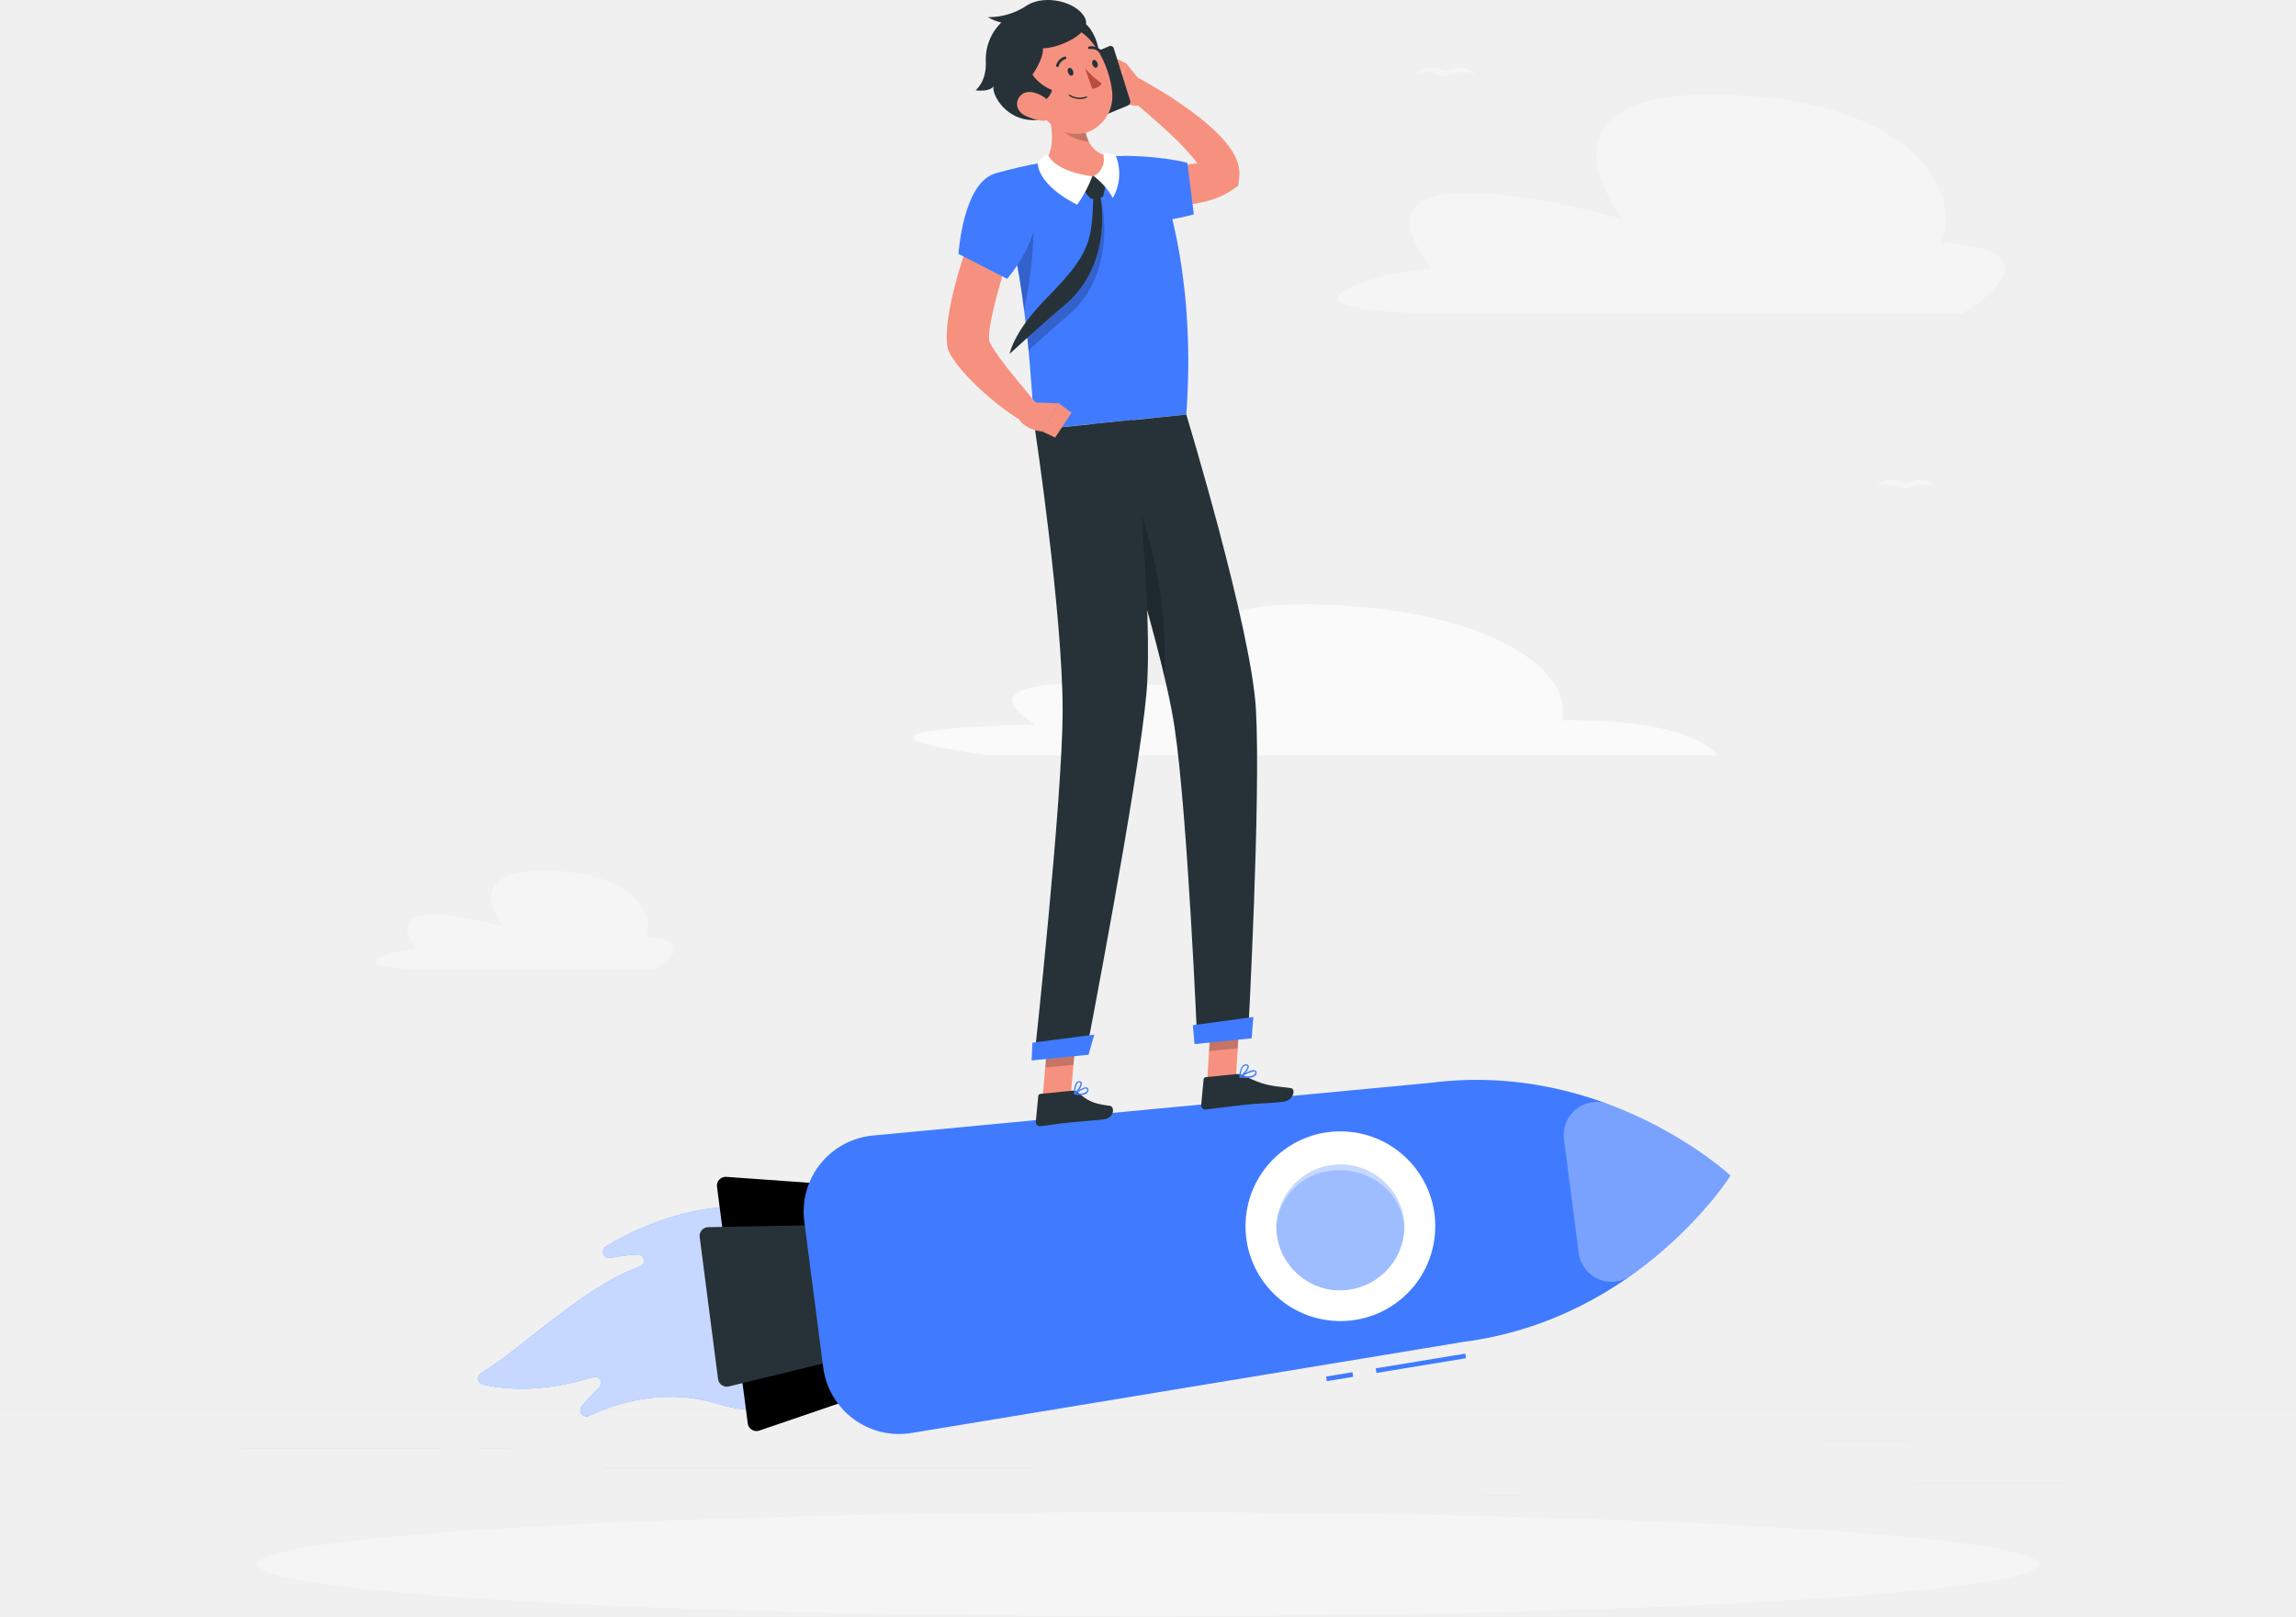
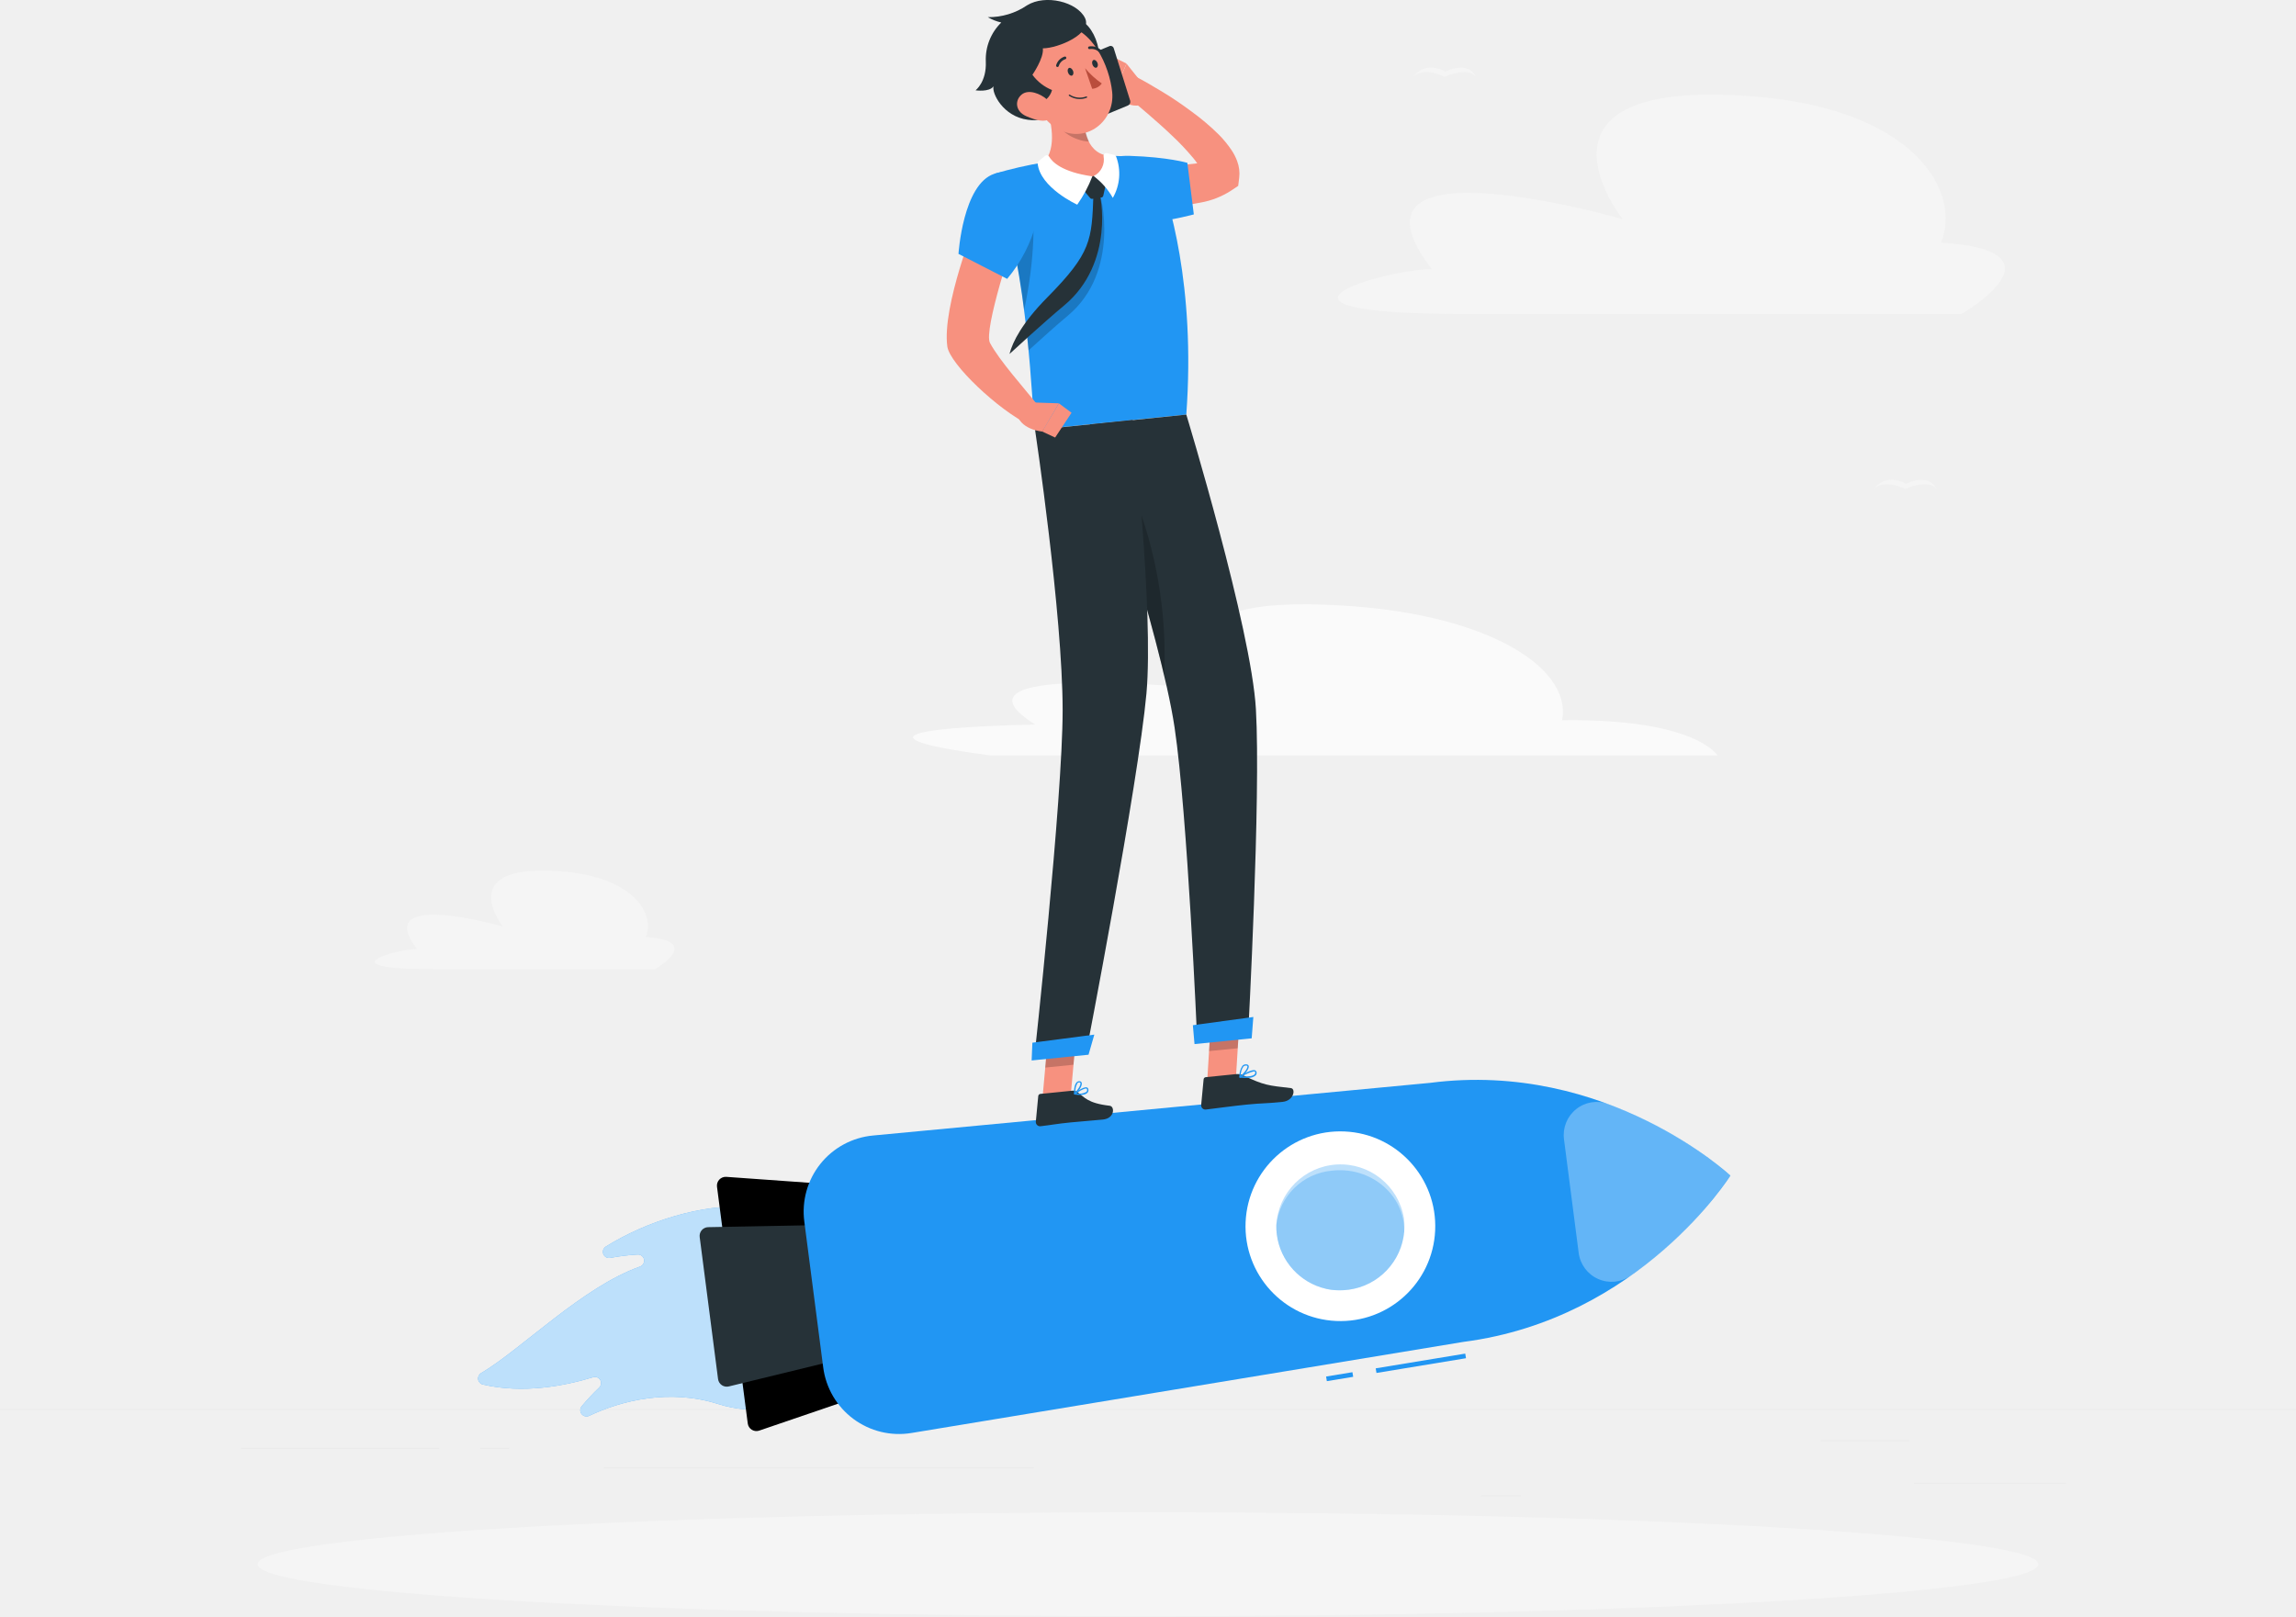
<svg xmlns="http://www.w3.org/2000/svg" viewBox="0 75.53 500 352.03">
  <g id="freepik--background-complete--inject-485">
    <rect y="382.4" width="500" height="0.25" style="fill:#ebebeb" />
    <rect x="416.78" y="398.49" width="33.12" height="0.25" style="fill:#ebebeb" />
    <rect x="322.53" y="401.21" width="8.69" height="0.25" style="fill:#ebebeb" />
    <rect x="396.59" y="389.21" width="19.19" height="0.25" style="fill:#ebebeb" />
    <rect x="52.46" y="390.89" width="43.19" height="0.25" style="fill:#ebebeb" />
    <rect x="104.56" y="390.89" width="6.33" height="0.25" style="fill:#ebebeb" />
    <rect x="131.47" y="395.11" width="93.68" height="0.25" style="fill:#ebebeb" />
    <circle cx="359.33" cy="247.79" r="37.91" transform="translate(-69.97 326.66) rotate(-45)" style="fill:#f0f0f0" />
    <path d="M70.7,181H174.51s-1.5-8.22-20.71-7.75c3.81-12-6.94-25.1-31.19-25.6s-15.73,19-15.73,19-40.76-7-28.43,7.52C58.25,174.94,54.26,177.52,70.7,181Z" style="fill:#f0f0f0" />
    <path d="M340.17,232.41c2.36-11.81-17.82-24.75-55-25.25s-18.53,18.77-18.53,18.77-64.21-7-41.2,7.41c-30.62.69-36,3.24-9.87,6.72H374S369.34,232,340.17,232.41Z" style="fill:#fafafa" />
    <path d="M319.57,143.93H427.13s24-13.78-4.45-15.56c4.89-11.78-7.12-31.76-49.11-32.22s-20.22,27.11-20.22,27.11-64-18.45-41.55,10.89C302,134.15,267.13,143.93,319.57,143.93Z" style="fill:#f5f5f5" />
    <path d="M94.31,286.63h48.33s10.79-6.19-2-7c2.2-5.29-3.2-14.27-22.07-14.48s-9.08,12.18-9.08,12.18-28.76-8.28-18.68,4.9C86.42,282.24,70.74,286.63,94.31,286.63Z" style="fill:#f5f5f5" />
    <path d="M92.13,97.92S78.49,89.18,69,101.61c7.79-7.72,22.6.06,22.6.06s17-7.7,22.6,0C108.17,89.26,92.13,97.92,92.13,97.92Z" style="fill:#f0f0f0" />
    <path d="M165.25,213s-8.2-5.26-13.92,2.22c4.7-4.65,13.61,0,13.61,0s10.2-4.64,13.61,0C174.91,207.82,165.25,213,165.25,213Z" style="fill:#f0f0f0" />
    <path d="M314.77,91.14s-4.1-2.63-7,1.11c2.35-2.33,6.81,0,6.81,0s5.1-2.31,6.8,0C319.6,88.53,314.77,91.14,314.77,91.14Z" style="fill:#f5f5f5" />
    <path d="M415.07,180.92s-4.11-2.63-7,1.11c2.34-2.32,6.8,0,6.8,0s5.1-2.32,6.8,0C419.89,178.31,415.07,180.92,415.07,180.92Z" style="fill:#f5f5f5" />
  </g>
  <g id="freepik--Shadow--inject-485">
    <ellipse id="freepik--path--inject-485" cx="250" cy="416.24" rx="193.89" ry="11.32" style="fill:#f5f5f5" />
  </g>
  <g id="freepik--Rocket--inject-485">
-     <path d="M184.36,356.77c3.41,19.74-12.51,29.46-28,24.56-10.55-3.35-21-.78-28.08,2.6a1.36,1.36,0,0,1-1.61-2.1,48.9,48.9,0,0,1,3.81-4.07,1.34,1.34,0,0,0-1.33-2.25c-6.16,1.88-15.24,3.64-24,1.58a1.35,1.35,0,0,1-.38-2.48c8.75-5.18,22.1-18.79,34.61-23.21a1.35,1.35,0,0,0-.53-2.62,45.62,45.62,0,0,0-5.88.72,1.35,1.35,0,0,1-1-2.48C149.51,336.13,180,331.56,184.36,356.77Z" style="fill:#407BFF" />
+     <path d="M184.36,356.77c3.41,19.74-12.51,29.46-28,24.56-10.55-3.35-21-.78-28.08,2.6a1.36,1.36,0,0,1-1.61-2.1,48.9,48.9,0,0,1,3.81-4.07,1.34,1.34,0,0,0-1.33-2.25c-6.16,1.88-15.24,3.64-24,1.58a1.35,1.35,0,0,1-.38-2.48c8.75-5.18,22.1-18.79,34.61-23.21a1.35,1.35,0,0,0-.53-2.62,45.62,45.62,0,0,0-5.88.72,1.35,1.35,0,0,1-1-2.48C149.51,336.13,180,331.56,184.36,356.77Z" style="fill:#2196f3" />
    <path d="M184.36,356.77c3.41,19.74-12.51,29.46-28,24.56-10.55-3.35-21-.78-28.08,2.6a1.36,1.36,0,0,1-1.61-2.1,48.9,48.9,0,0,1,3.81-4.07,1.34,1.34,0,0,0-1.33-2.25c-6.16,1.88-15.24,3.64-24,1.58a1.35,1.35,0,0,1-.38-2.48c8.75-5.18,22.1-18.79,34.61-23.21a1.35,1.35,0,0,0-.53-2.62,45.62,45.62,0,0,0-5.88.72,1.35,1.35,0,0,1-1-2.48C149.51,336.13,180,331.56,184.36,356.77Z" style="fill:#fff;opacity:0.7" />
    <path d="M162.84,385.58,156.14,334a1.91,1.91,0,0,1,2-2.14l32.5,2.32a1.9,1.9,0,0,1,1.75,1.65l5,38.79a1.9,1.9,0,0,1-1.28,2l-30.83,10.53A1.9,1.9,0,0,1,162.84,385.58Z" />
    <path d="M156.37,375.9l-4-30.94a1.9,1.9,0,0,1,1.85-2.14l37.32-.7a1.9,1.9,0,0,1,1.92,1.66l3,22.79a1.91,1.91,0,0,1-1.44,2.09l-36.26,8.84A1.91,1.91,0,0,1,156.37,375.9Z" style="fill:#263238" />
-     <rect x="299.56" y="371.94" width="19.76" height="1.02" transform="translate(-56.42 55.24) rotate(-9.35)" style="fill:#407BFF" />
-     <rect x="288.84" y="374.86" width="5.81" height="1.02" transform="translate(-57.12 52.4) rotate(-9.35)" style="fill:#407BFF" />
-     <path d="M376.83,331.59s-26.89-25.19-65.41-20.2L190.09,322.86a16.64,16.64,0,0,0-14.94,18.71l4.12,31.8a16.64,16.64,0,0,0,19.22,14.28L318.74,367.8C357.25,362.81,376.83,331.59,376.83,331.59Z" style="fill:#407BFF" />
+     <rect x="299.56" y="371.94" width="19.76" height="1.02" transform="translate(-56.42 55.24) rotate(-9.35)" style="fill:#2196f3" />
+     <rect x="288.84" y="374.86" width="5.81" height="1.02" transform="translate(-57.12 52.4) rotate(-9.35)" style="fill:#2196f3" />
+     <path d="M376.83,331.59s-26.89-25.19-65.41-20.2L190.09,322.86a16.64,16.64,0,0,0-14.94,18.71l4.12,31.8a16.64,16.64,0,0,0,19.22,14.28L318.74,367.8C357.25,362.81,376.83,331.59,376.83,331.59Z" style="fill:#2196f3" />
    <path d="M376.83,331.59a0,0,0,0,1,0,0,86.69,86.69,0,0,1-21.74,21.83,7.22,7.22,0,0,1-11.3-5l-3.2-24.75a7.21,7.21,0,0,1,9.67-7.68A86.33,86.33,0,0,1,376.83,331.59Z" style="fill:#fff;opacity:0.3" />
    <circle cx="291.89" cy="342.6" r="20.66" transform="translate(-63.4 618.91) rotate(-87.44)" style="fill:#fff" />
-     <path d="M305.8,343.72a14,14,0,0,1-12.12,12.73c-.2,0-.41.05-.62.06a13.88,13.88,0,0,1-2.66,0c-.31,0-.63-.07-.93-.12l-.67-.13a14,14,0,0,1-10.75-11.83,15,15,0,0,1-.11-2,14,14,0,0,1,27.79-1.59A13.52,13.52,0,0,1,305.8,343.72Z" style="fill:#407BFF;opacity:0.3" />
-     <path d="M305.8,343.72a14,14,0,0,1-12.12,12.73c-.2,0-.41.05-.62.06a14.74,14.74,0,0,1-2.66,0c-.31,0-.63-.07-.93-.12l-.67-.13a14,14,0,0,1-10.75-11.83,15,15,0,0,1-.11-2A13.35,13.35,0,0,1,290,330.52c7.65-.91,14.66,4.16,15.68,11.32A13.35,13.35,0,0,1,305.8,343.72Z" style="fill:#407BFF;opacity:0.3" />
+     <path d="M305.8,343.72a14,14,0,0,1-12.12,12.73c-.2,0-.41.05-.62.06a13.88,13.88,0,0,1-2.66,0c-.31,0-.63-.07-.93-.12l-.67-.13a14,14,0,0,1-10.75-11.83,15,15,0,0,1-.11-2,14,14,0,0,1,27.79-1.59A13.52,13.52,0,0,1,305.8,343.72Z" style="fill:#2196f3;opacity:0.3" />
+     <path d="M305.8,343.72a14,14,0,0,1-12.12,12.73c-.2,0-.41.05-.62.06a14.74,14.74,0,0,1-2.66,0c-.31,0-.63-.07-.93-.12l-.67-.13a14,14,0,0,1-10.75-11.83,15,15,0,0,1-.11-2A13.35,13.35,0,0,1,290,330.52c7.65-.91,14.66,4.16,15.68,11.32A13.35,13.35,0,0,1,305.8,343.72Z" style="fill:#2196f3;opacity:0.3" />
  </g>
  <g id="freepik--Character--inject-485">
    <polygon points="262.87 311.38 269.12 310.76 270 296.48 263.75 297.1 262.87 311.38" style="fill:#f7917f" />
    <polygon points="226.99 315.09 233.14 314.48 234.45 299.95 228.3 300.56 226.99 315.09" style="fill:#f7917f" />
    <path d="M233.49,313.1l-6.92.69a.53.53,0,0,0-.47.47l-.53,5.58a.93.93,0,0,0,1,1c2.41-.28,3.56-.54,6.6-.84,1.87-.19,4.38-.36,7-.62s2.61-2.84,1.52-3c-4.87-.56-5.47-1.84-7.16-3.05A1.53,1.53,0,0,0,233.49,313.1Z" style="fill:#263238" />
    <path d="M269.3,309.47l-6.72.68a.51.51,0,0,0-.47.47l-.53,5.58a.92.92,0,0,0,1,1c2.42-.28,5.9-.78,8.95-1.08,3.57-.36,3.59-.17,7.77-.59,2.52-.26,2.9-2.88,1.82-3-4.95-.57-5.81-.59-10.3-2.73A3,3,0,0,0,269.3,309.47Z" style="fill:#263238" />
    <path d="M245.33,110.94c1.56.14,3.32.31,5,.39s3.36.14,5,.14a41.78,41.78,0,0,0,4.73-.28,12.67,12.67,0,0,0,3.62-.93l-1.84,2.82c0,.33.07.33,0,.13a4,4,0,0,0-.36-.88,14.59,14.59,0,0,0-1.65-2.4,53.85,53.85,0,0,0-4.63-4.89c-1.68-1.61-3.45-3.17-5.24-4.72s-3.65-3.09-5.45-4.58L246.91,92c2.23,1.14,4.33,2.38,6.45,3.67s4.16,2.69,6.18,4.19a51.48,51.48,0,0,1,5.89,5,23.34,23.34,0,0,1,2.75,3.35,11.38,11.38,0,0,1,1.22,2.37,7.66,7.66,0,0,1,.46,3.68l-.22,1.76L268,117.11a18,18,0,0,1-6.48,2.53,38.07,38.07,0,0,1-6,.74c-1.94.11-3.85.09-5.74,0s-3.72-.23-5.72-.53Z" style="fill:#f7917f" />
    <path d="M249,94l-3.68-4.61L242.56,96s3.34,3.93,6.88,2Z" style="fill:#f7917f" />
    <polygon points="240.44 86.97 239.82 94.47 242.56 95.95 245.31 89.37 240.44 86.97" style="fill:#f7917f" />
    <path d="M235.93,87.93l5.6-2.32a.71.71,0,0,1,1,.4l3.61,11.51a.88.88,0,0,1-.53,1l-5.6,2.32a.71.71,0,0,1-1-.4L235.4,89A.88.88,0,0,1,235.93,87.93Z" style="fill:#263238" />
-     <path d="M239.23,121.92c4.07,4.92,20.75.31,20.75.31L258.57,111s-4.21-1.26-12.56-1.52C237.45,109.17,234.77,116.53,239.23,121.92Z" style="fill:#407BFF" />
+     <path d="M239.23,121.92c4.07,4.92,20.75.31,20.75.31L258.57,111s-4.21-1.26-12.56-1.52C237.45,109.17,234.77,116.53,239.23,121.92Z" style="fill:#2196f3" />
    <polygon points="270 296.49 269.54 303.85 263.3 304.47 263.75 297.11 270 296.49" style="opacity:0.2" />
    <polygon points="228.29 300.57 234.45 299.95 233.77 307.44 227.62 308.06 228.29 300.57" style="opacity:0.2" />
-     <path d="M252.05,112.57c2.42,6.28,8.36,25,6.29,53.26l-32.92,3.31c-.86-5-1-32.49-8.88-55.76a86.6,86.6,0,0,1,10.85-2.49,121.57,121.57,0,0,1,14-1.41,61.39,61.39,0,0,1,7.17.41A4.24,4.24,0,0,1,252.05,112.57Z" style="fill:#407BFF" />
+     <path d="M252.05,112.57c2.42,6.28,8.36,25,6.29,53.26l-32.92,3.31c-.86-5-1-32.49-8.88-55.76a86.6,86.6,0,0,1,10.85-2.49,121.57,121.57,0,0,1,14-1.41,61.39,61.39,0,0,1,7.17.41A4.24,4.24,0,0,1,252.05,112.57Z" style="fill:#2196f3" />
    <path d="M239.4,117.7l-1.29.17c.13,11,.29,14-9.64,24.28a42.94,42.94,0,0,0-4.86,5.92c.13,1.3.26,2.56.38,3.78,2.57-2.35,6-5.43,8.56-7.57C244.1,134.64,239.73,117.56,239.4,117.7Z" style="opacity:0.2" />
    <path d="M224.43,118.53c1,3.85,1,13.33-1.4,24.51a159.64,159.64,0,0,0-5.73-27.34v0C219.43,115.21,223.45,114.92,224.43,118.53Z" style="opacity:0.2" />
    <path d="M227.58,97.65c1.45,4.4,2.59,9.92-.19,13.24,0,0,2.38,4.37,10.75,3.53,7.64-.77,3.25-4.94,3.25-4.94-5.18-.69-5.69-6.91-5.25-10.49Z" style="fill:#f7917f" />
    <path d="M238.5,114l2,1.82a.55.55,0,0,1,.17.51l-.41,1.83a.49.49,0,0,1-.42.39l-1.95.29a.54.54,0,0,1-.49-.18l-1.34-1.6a.53.53,0,0,1,0-.65l1.67-2.34A.53.53,0,0,1,238.5,114Z" style="fill:#263238" />
    <path d="M237.88,113.94a28.51,28.51,0,0,1-3.29,6.17s-8.13-3.7-8.62-9a.58.58,0,0,1,.22-.51c.31-.24.87-.68,1.4-1.12a.56.56,0,0,1,.86.13C229.1,110.76,231.2,113,237.88,113.94Z" style="fill:#fff" />
    <path d="M238.17,113.88a15.62,15.62,0,0,1,4.17,4.75,10.58,10.58,0,0,0,.72-9,.62.62,0,0,0-.4-.36c-.35-.09-1-.25-1.67-.38a.58.58,0,0,0-.67.64A4,4,0,0,1,238.17,113.88Z" style="fill:#fff" />
    <path d="M239.34,117.63c.32-.14,3.56,15.16-7.62,24.45-4.56,3.79-11.89,10.56-11.88,10.55.68-2.69,2.82-6.84,8.19-12.28,9.71-9.83,9.7-12.5,10.1-22.5Z" style="fill:#263238" />
    <path d="M236.14,99a13.61,13.61,0,0,0,1,7.37,8,8,0,0,1-2.33-.46c-3-1-4.65-3-6.5-6-.21-.79-.44-1.55-.68-2.29Z" style="opacity:0.2" />
    <path d="M232.77,84c1.19-9.41,8.11.55,6.19,5.23C237.78,92.09,232.48,86.27,232.77,84Z" style="fill:#263238" />
    <path d="M223.25,92.54c2.37,5.72,3.47,9.19,7.43,11.23,5.95,3.09,12.16-1.91,11.52-8.19-.57-5.65-4.35-14.06-10.81-14.54A8.18,8.18,0,0,0,223.25,92.54Z" style="fill:#f7917f" />
    <path d="M225.92,98.07a4,4,0,0,0,3.18-2.93,9.82,9.82,0,0,1-4.27-3.32s2.54-3.65,2.27-5.76c3.26,0,10.9-3.15,9.17-6.63s-8.59-5.21-12.59-2.75a14.92,14.92,0,0,1-8.56,2.59,10,10,0,0,0,2.93,1.16,11.23,11.23,0,0,0-3.37,8.5c.19,4.47-2.24,6.27-2.24,6.27s3,.45,3.92-.87c-.41,1.46,2.06,6.58,7.49,7.29C229.93,102.41,225.92,98.07,225.92,98.07Z" style="fill:#263238" />
    <path d="M223.43,100.81c2.25,1,4,1.34,5.16.66s.83-3-.65-4.33c-1.33-1.17-3.95-2.28-5.47-1S221.11,99.75,223.43,100.81Z" style="fill:#f7917f" />
    <path d="M258.34,165.83S272.5,212.39,273.5,230c1.1,19.27-1.68,70.48-1.68,70.48l-11.13,1.13s-2.08-48.76-4.9-67.62c-3.06-20.47-18.43-66-18.43-66Z" style="fill:#263238" />
    <path d="M248.59,187.78,246.84,198c2.45,8.27,4.9,17.08,6.69,24.73A95.68,95.68,0,0,0,248.59,187.78Z" style="opacity:0.2" />
-     <path d="M259.77,298.83s.36,4.11.36,4.11l12.45-1.25.36-4.65Z" style="fill:#407BFF" />
+     <path d="M259.77,298.83s.36,4.11.36,4.11l12.45-1.25.36-4.65Z" style="fill:#2196f3" />
    <path d="M246.66,167s4.61,41.63,3,59.6c-1.79,19.67-13.18,78.51-13.18,78.51l-11.27,1.13s6.2-56.74,6.2-76c0-20.95-6-61.06-6-61.06Z" style="fill:#263238" />
-     <path d="M224.82,302.64s-.16,3.87-.16,3.87l12.39-1.25,1.26-4.38Z" style="fill:#407BFF" />
+     <path d="M224.82,302.64s-.16,3.87-.16,3.87l12.39-1.25,1.26-4.38Z" style="fill:#2196f3" />
    <path d="M232.58,91.32c.16.48.55.78.85.68s.43-.57.26-1-.54-.78-.85-.68S232.41,90.84,232.58,91.32Z" style="fill:#263238" />
    <path d="M237.9,89.59c.16.48.55.78.85.68s.43-.57.26-1-.54-.78-.85-.68S237.74,89.12,237.9,89.59Z" style="fill:#263238" />
    <path d="M236.29,90.38a18.65,18.65,0,0,0,3.65,3.33,2.78,2.78,0,0,1-2.1,1.16Z" style="fill:#ba4d3c" />
    <path d="M236.66,96.82a.15.15,0,0,0,.08-.19.16.16,0,0,0-.19-.09,4,4,0,0,1-3.56-.37.15.15,0,0,0-.21,0,.16.16,0,0,0,0,.21A4.2,4.2,0,0,0,236.66,96.82Z" style="fill:#263238" />
    <path d="M230.38,90.11a.29.29,0,0,0,.18-.18A2.24,2.24,0,0,1,232,88.42a.28.28,0,0,0,.2-.36.3.3,0,0,0-.36-.21A2.81,2.81,0,0,0,230,89.73a.3.3,0,0,0,.38.38Z" style="fill:#263238" />
    <path d="M239.63,86.91a.28.28,0,0,0,.11-.08.3.3,0,0,0,0-.41,3,3,0,0,0-2.58-.77.29.29,0,0,0-.2.36.29.29,0,0,0,.36.21h0a2.37,2.37,0,0,1,2,.63A.3.3,0,0,0,239.63,86.91Z" style="fill:#263238" />
    <path d="M212.62,123.53l8.38,3.39s-6.9,20.52-5.41,23.3c2,3.78,7.41,9.81,10.62,13.82a8.68,8.68,0,0,1-2,4.07c-6.74-3.2-17.36-13.25-17.91-17.1C205.09,142.23,212.62,123.53,212.62,123.53Z" style="fill:#f7917f" />
-     <path d="M216.54,113.38c-6.85,2.22-7.81,17.45-7.81,17.45l10.6,5.44a31.43,31.43,0,0,0,6.4-12.49C227.58,116.05,222.56,111.43,216.54,113.38Z" style="fill:#407BFF" />
-     <path d="M235.66,314a1.79,1.79,0,0,0,1.14-.43.86.86,0,0,0,.21-.8.48.48,0,0,0-.3-.38c-.72-.28-2.56,1.13-2.77,1.29a.16.16,0,0,0,0,.16.13.13,0,0,0,.12.1A6.67,6.67,0,0,0,235.66,314Zm.75-1.36a.43.43,0,0,1,.2,0,.19.19,0,0,1,.11.16.6.6,0,0,1-.13.55,3,3,0,0,1-2.17.33A5.81,5.81,0,0,1,236.41,312.6Z" style="fill:#407BFF" />
-     <path d="M234.05,313.91s0,0,.07,0c.6-.41,1.66-1.88,1.44-2.55a.49.49,0,0,0-.51-.33.78.78,0,0,0-.6.25c-.64.65-.56,2.44-.56,2.51a.13.13,0,0,0,.08.13Zm.93-2.62h.07c.19,0,.22.09.23.12.13.4-.53,1.5-1.1,2a3.41,3.41,0,0,1,.49-2A.49.49,0,0,1,235,311.29Z" style="fill:#407BFF" />
-     <path d="M272,310.29a2.24,2.24,0,0,0,1.44-.53.77.77,0,0,0,.19-.73.51.51,0,0,0-.29-.37c-.8-.34-3.12,1.16-3.38,1.33a.17.17,0,0,0-.06.16.15.15,0,0,0,.13.11A10.59,10.59,0,0,0,272,310.29Zm.95-1.39a.6.6,0,0,1,.28,0,.18.18,0,0,1,.11.15.51.51,0,0,1-.12.48c-.33.38-1.34.53-2.73.45A8,8,0,0,1,273,308.9Z" style="fill:#407BFF" />
-     <path d="M270.06,310.26l.06,0c.7-.4,2-1.88,1.81-2.56-.05-.16-.19-.35-.6-.35a1,1,0,0,0-.77.33,4,4,0,0,0-.66,2.46.14.14,0,0,0,.07.12A.1.1,0,0,0,270.06,310.26Zm1.19-2.64h.09c.27,0,.3.1.31.13.12.41-.75,1.56-1.46,2.09a3.41,3.41,0,0,1,.58-2A.79.79,0,0,1,271.25,307.62Z" style="fill:#407BFF" />
+     <path d="M216.54,113.38c-6.85,2.22-7.81,17.45-7.81,17.45l10.6,5.44a31.43,31.43,0,0,0,6.4-12.49C227.58,116.05,222.56,111.43,216.54,113.38Z" style="fill:#2196f3" />
+     <path d="M235.66,314a1.79,1.79,0,0,0,1.14-.43.86.86,0,0,0,.21-.8.48.48,0,0,0-.3-.38c-.72-.28-2.56,1.13-2.77,1.29a.16.16,0,0,0,0,.16.13.13,0,0,0,.12.1A6.67,6.67,0,0,0,235.66,314Zm.75-1.36a.43.43,0,0,1,.2,0,.19.19,0,0,1,.11.16.6.6,0,0,1-.13.55,3,3,0,0,1-2.17.33A5.81,5.81,0,0,1,236.41,312.6Z" style="fill:#2196f3" />
+     <path d="M234.05,313.91s0,0,.07,0c.6-.41,1.66-1.88,1.44-2.55a.49.49,0,0,0-.51-.33.78.78,0,0,0-.6.25c-.64.65-.56,2.44-.56,2.51a.13.13,0,0,0,.08.13Zm.93-2.62h.07c.19,0,.22.09.23.12.13.4-.53,1.5-1.1,2a3.41,3.41,0,0,1,.49-2A.49.49,0,0,1,235,311.29Z" style="fill:#2196f3" />
+     <path d="M272,310.29a2.24,2.24,0,0,0,1.44-.53.77.77,0,0,0,.19-.73.51.51,0,0,0-.29-.37c-.8-.34-3.12,1.16-3.38,1.33a.17.17,0,0,0-.06.16.15.15,0,0,0,.13.11A10.59,10.59,0,0,0,272,310.29Zm.95-1.39a.6.6,0,0,1,.28,0,.18.18,0,0,1,.11.15.51.51,0,0,1-.12.48c-.33.38-1.34.53-2.73.45A8,8,0,0,1,273,308.9Z" style="fill:#2196f3" />
+     <path d="M270.06,310.26l.06,0c.7-.4,2-1.88,1.81-2.56-.05-.16-.19-.35-.6-.35a1,1,0,0,0-.77.33,4,4,0,0,0-.66,2.46.14.14,0,0,0,.07.12A.1.1,0,0,0,270.06,310.26Zm1.19-2.64h.09c.27,0,.3.1.31.13.12.41-.75,1.56-1.46,2.09a3.41,3.41,0,0,1,.58-2A.79.79,0,0,1,271.25,307.62Z" style="fill:#2196f3" />
    <path d="M224.7,163.18l5.89.2L227,169.52s-5.15-.35-5.67-4.37Z" style="fill:#f7917f" />
    <polygon points="233.35 165.43 229.78 170.83 226.95 169.52 230.59 163.38 233.35 165.43" style="fill:#f7917f" />
  </g>
</svg>
